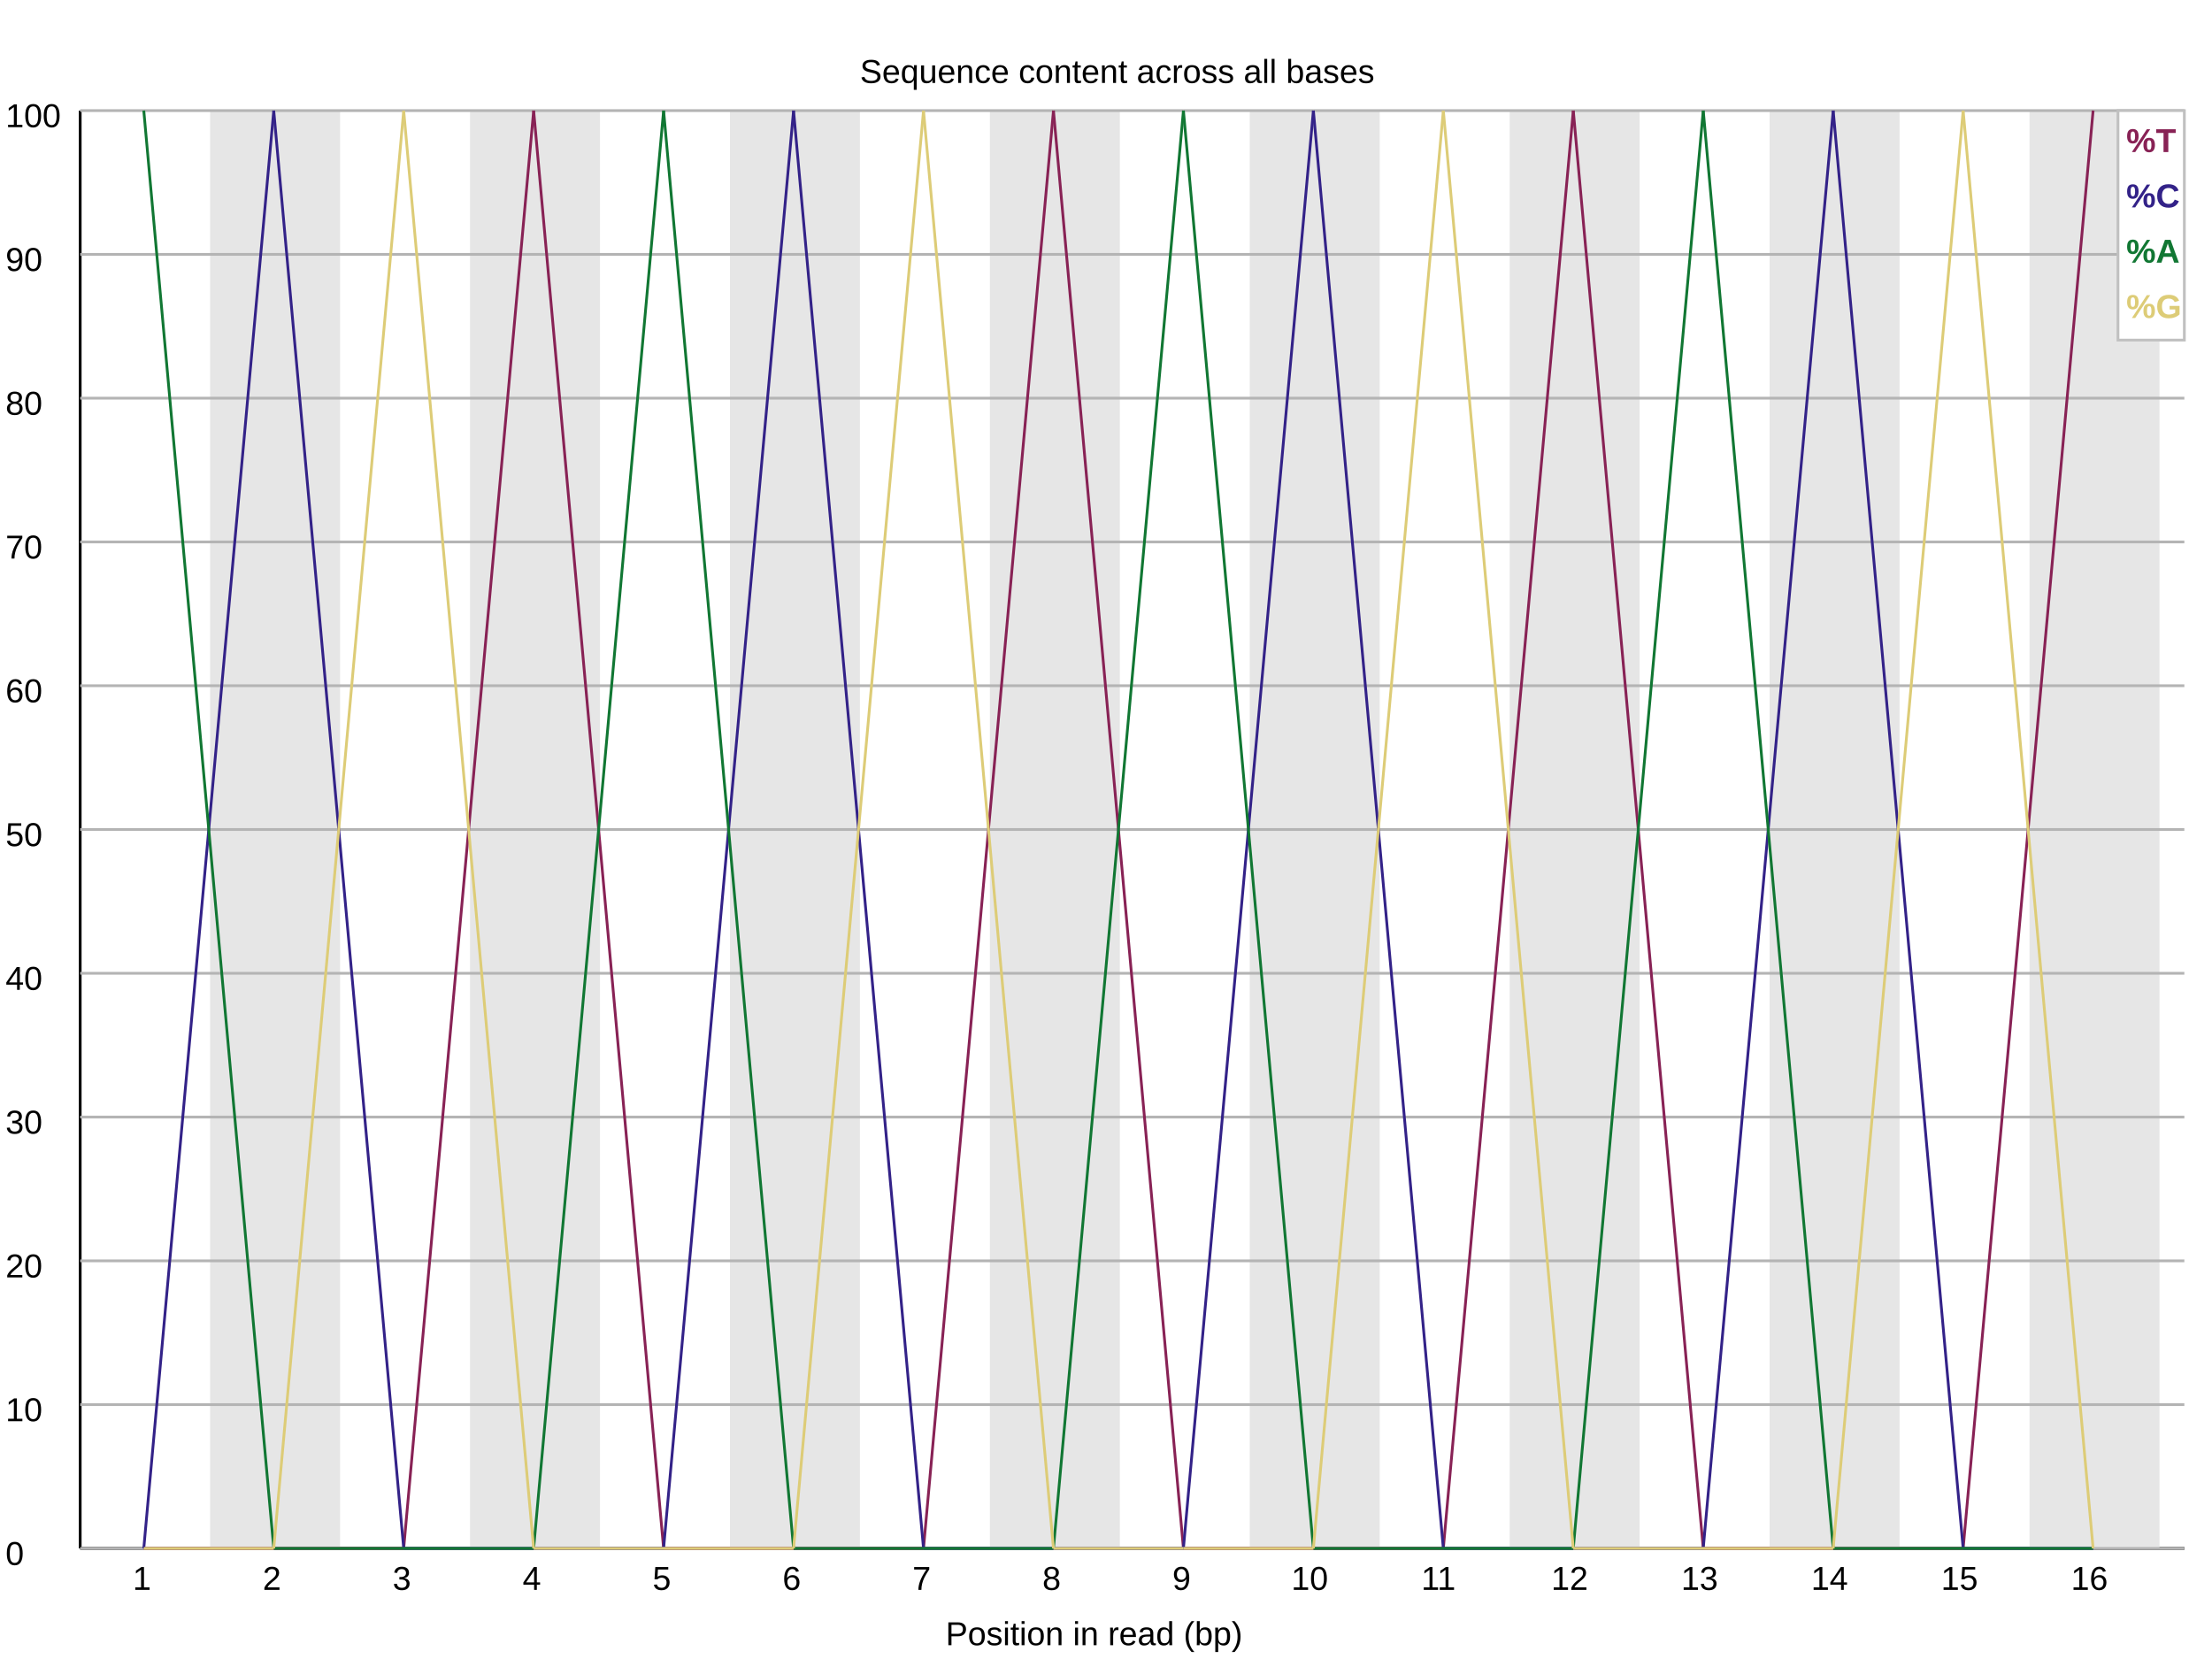
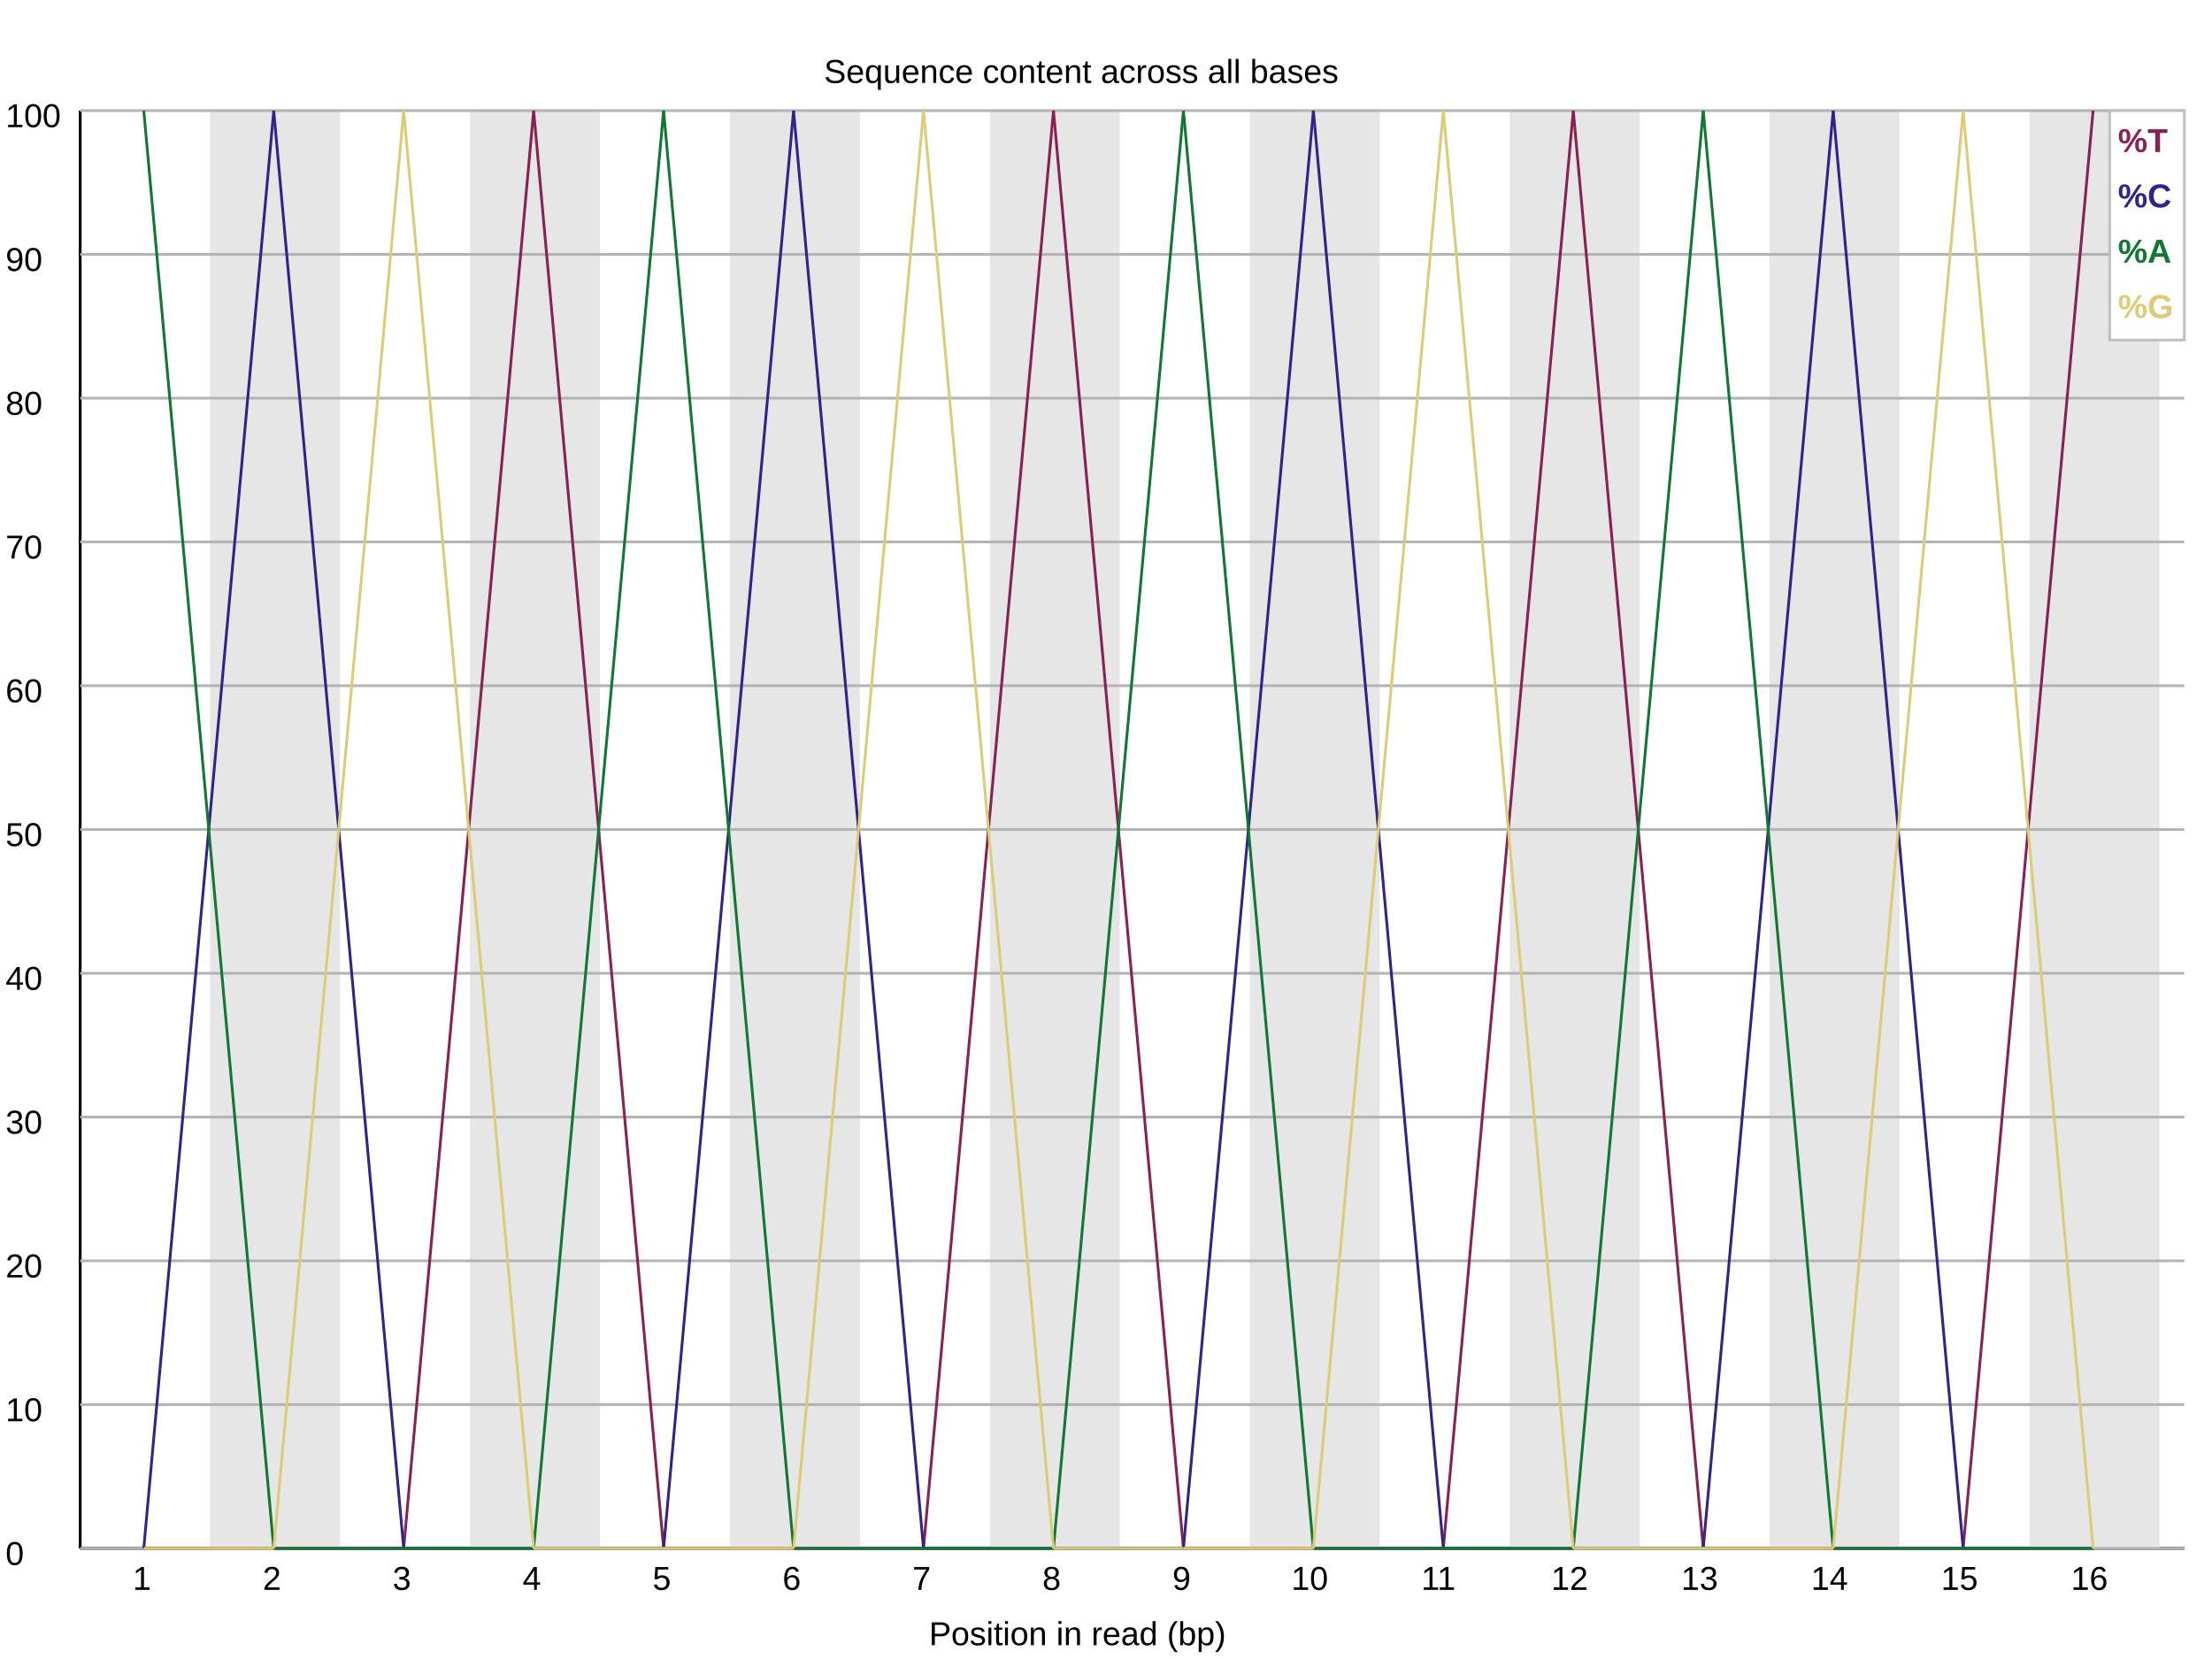
<svg xmlns="http://www.w3.org/2000/svg" width="800" height="600" version="1.1">
  <rect width="800" height="600" x="0" y="0" style="fill:rgb(238,238,238);stroke:none" />
  <rect width="800" height="600" x="0" y="0" style="fill:rgb(255,255,255);stroke:none" />
  <text x="2" y="566" fill="rgb(0,0,0)" font-family="Arial" font-size="12">0</text>
  <text x="2" y="514" fill="rgb(0,0,0)" font-family="Arial" font-size="12">10</text>
  <text x="2" y="462" fill="rgb(0,0,0)" font-family="Arial" font-size="12">20</text>
  <text x="2" y="410" fill="rgb(0,0,0)" font-family="Arial" font-size="12">30</text>
  <text x="2" y="358" fill="rgb(0,0,0)" font-family="Arial" font-size="12">40</text>
  <text x="2" y="306" fill="rgb(0,0,0)" font-family="Arial" font-size="12">50</text>
  <text x="2" y="254" fill="rgb(0,0,0)" font-family="Arial" font-size="12">60</text>
  <text x="2" y="202" fill="rgb(0,0,0)" font-family="Arial" font-size="12">70</text>
  <text x="2" y="150" fill="rgb(0,0,0)" font-family="Arial" font-size="12">80</text>
  <text x="2" y="98" fill="rgb(0,0,0)" font-family="Arial" font-size="12">90</text>
  <text x="2" y="46" fill="rgb(0,0,0)" font-family="Arial" font-size="12">100</text>
-   <text x="311" y="30" fill="rgb(0,0,0)" font-family="Arial" font-size="12">Sequence content across all bases</text>
+   <text x="298" y="30" fill="rgb(0,0,0)" font-family="Arial" font-size="12">Sequence content across all bases</text>
  <line x1="29" y1="560" x2="790" y2="560" stroke="rgb(0,0,0)" stroke-width="1" />
  <line x1="29" y1="560" x2="29" y2="40" stroke="rgb(0,0,0)" stroke-width="1" />
-   <text x="342" y="595" fill="rgb(0,0,0)" font-family="Arial" font-size="12">Position in read (bp)</text>
+   <text x="336" y="595" fill="rgb(0,0,0)" font-family="Arial" font-size="12">Position in read (bp)</text>
  <text x="48" y="575" fill="rgb(0,0,0)" font-family="Arial" font-size="12">1</text>
  <rect width="47" height="520" x="76" y="40" style="fill:rgb(230,230,230);stroke:none" />
  <text x="95" y="575" fill="rgb(0,0,0)" font-family="Arial" font-size="12">2</text>
  <text x="142" y="575" fill="rgb(0,0,0)" font-family="Arial" font-size="12">3</text>
  <rect width="47" height="520" x="170" y="40" style="fill:rgb(230,230,230);stroke:none" />
  <text x="189" y="575" fill="rgb(0,0,0)" font-family="Arial" font-size="12">4</text>
  <text x="236" y="575" fill="rgb(0,0,0)" font-family="Arial" font-size="12">5</text>
  <rect width="47" height="520" x="264" y="40" style="fill:rgb(230,230,230);stroke:none" />
  <text x="283" y="575" fill="rgb(0,0,0)" font-family="Arial" font-size="12">6</text>
  <text x="330" y="575" fill="rgb(0,0,0)" font-family="Arial" font-size="12">7</text>
  <rect width="47" height="520" x="358" y="40" style="fill:rgb(230,230,230);stroke:none" />
  <text x="377" y="575" fill="rgb(0,0,0)" font-family="Arial" font-size="12">8</text>
  <text x="424" y="575" fill="rgb(0,0,0)" font-family="Arial" font-size="12">9</text>
  <rect width="47" height="520" x="452" y="40" style="fill:rgb(230,230,230);stroke:none" />
  <text x="467" y="575" fill="rgb(0,0,0)" font-family="Arial" font-size="12">10</text>
  <text x="514" y="575" fill="rgb(0,0,0)" font-family="Arial" font-size="12">11</text>
  <rect width="47" height="520" x="546" y="40" style="fill:rgb(230,230,230);stroke:none" />
  <text x="561" y="575" fill="rgb(0,0,0)" font-family="Arial" font-size="12">12</text>
  <text x="608" y="575" fill="rgb(0,0,0)" font-family="Arial" font-size="12">13</text>
  <rect width="47" height="520" x="640" y="40" style="fill:rgb(230,230,230);stroke:none" />
  <text x="655" y="575" fill="rgb(0,0,0)" font-family="Arial" font-size="12">14</text>
  <text x="702" y="575" fill="rgb(0,0,0)" font-family="Arial" font-size="12">15</text>
  <rect width="47" height="520" x="734" y="40" style="fill:rgb(230,230,230);stroke:none" />
  <text x="749" y="575" fill="rgb(0,0,0)" font-family="Arial" font-size="12">16</text>
  <line x1="29" y1="560" x2="790" y2="560" stroke="rgb(180,180,180)" stroke-width="1" />
  <line x1="29" y1="508" x2="790" y2="508" stroke="rgb(180,180,180)" stroke-width="1" />
  <line x1="29" y1="456" x2="790" y2="456" stroke="rgb(180,180,180)" stroke-width="1" />
  <line x1="29" y1="404" x2="790" y2="404" stroke="rgb(180,180,180)" stroke-width="1" />
  <line x1="29" y1="352" x2="790" y2="352" stroke="rgb(180,180,180)" stroke-width="1" />
  <line x1="29" y1="300" x2="790" y2="300" stroke="rgb(180,180,180)" stroke-width="1" />
  <line x1="29" y1="248" x2="790" y2="248" stroke="rgb(180,180,180)" stroke-width="1" />
  <line x1="29" y1="196" x2="790" y2="196" stroke="rgb(180,180,180)" stroke-width="1" />
  <line x1="29" y1="144" x2="790" y2="144" stroke="rgb(180,180,180)" stroke-width="1" />
  <line x1="29" y1="92" x2="790" y2="92" stroke="rgb(180,180,180)" stroke-width="1" />
  <line x1="29" y1="40" x2="790" y2="40" stroke="rgb(180,180,180)" stroke-width="1" />
  <line x1="52" y1="560" x2="99" y2="560" stroke="rgb(136,34,85)" stroke-width="1" />
  <line x1="99" y1="560" x2="146" y2="560" stroke="rgb(136,34,85)" stroke-width="1" />
  <line x1="146" y1="560" x2="193" y2="40" stroke="rgb(136,34,85)" stroke-width="1" />
  <line x1="193" y1="40" x2="240" y2="560" stroke="rgb(136,34,85)" stroke-width="1" />
  <line x1="240" y1="560" x2="287" y2="560" stroke="rgb(136,34,85)" stroke-width="1" />
  <line x1="287" y1="560" x2="334" y2="560" stroke="rgb(136,34,85)" stroke-width="1" />
  <line x1="334" y1="560" x2="381" y2="40" stroke="rgb(136,34,85)" stroke-width="1" />
  <line x1="381" y1="40" x2="428" y2="560" stroke="rgb(136,34,85)" stroke-width="1" />
  <line x1="428" y1="560" x2="475" y2="560" stroke="rgb(136,34,85)" stroke-width="1" />
  <line x1="475" y1="560" x2="522" y2="560" stroke="rgb(136,34,85)" stroke-width="1" />
  <line x1="522" y1="560" x2="569" y2="40" stroke="rgb(136,34,85)" stroke-width="1" />
  <line x1="569" y1="40" x2="616" y2="560" stroke="rgb(136,34,85)" stroke-width="1" />
  <line x1="616" y1="560" x2="663" y2="560" stroke="rgb(136,34,85)" stroke-width="1" />
  <line x1="663" y1="560" x2="710" y2="560" stroke="rgb(136,34,85)" stroke-width="1" />
  <line x1="710" y1="560" x2="757" y2="40" stroke="rgb(136,34,85)" stroke-width="1" />
  <line x1="52" y1="560" x2="99" y2="40" stroke="rgb(51,34,136)" stroke-width="1" />
  <line x1="99" y1="40" x2="146" y2="560" stroke="rgb(51,34,136)" stroke-width="1" />
  <line x1="146" y1="560" x2="193" y2="560" stroke="rgb(51,34,136)" stroke-width="1" />
  <line x1="193" y1="560" x2="240" y2="560" stroke="rgb(51,34,136)" stroke-width="1" />
  <line x1="240" y1="560" x2="287" y2="40" stroke="rgb(51,34,136)" stroke-width="1" />
  <line x1="287" y1="40" x2="334" y2="560" stroke="rgb(51,34,136)" stroke-width="1" />
  <line x1="334" y1="560" x2="381" y2="560" stroke="rgb(51,34,136)" stroke-width="1" />
  <line x1="381" y1="560" x2="428" y2="560" stroke="rgb(51,34,136)" stroke-width="1" />
  <line x1="428" y1="560" x2="475" y2="40" stroke="rgb(51,34,136)" stroke-width="1" />
  <line x1="475" y1="40" x2="522" y2="560" stroke="rgb(51,34,136)" stroke-width="1" />
  <line x1="522" y1="560" x2="569" y2="560" stroke="rgb(51,34,136)" stroke-width="1" />
  <line x1="569" y1="560" x2="616" y2="560" stroke="rgb(51,34,136)" stroke-width="1" />
  <line x1="616" y1="560" x2="663" y2="40" stroke="rgb(51,34,136)" stroke-width="1" />
  <line x1="663" y1="40" x2="710" y2="560" stroke="rgb(51,34,136)" stroke-width="1" />
  <line x1="710" y1="560" x2="757" y2="560" stroke="rgb(51,34,136)" stroke-width="1" />
  <line x1="52" y1="40" x2="99" y2="560" stroke="rgb(17,119,51)" stroke-width="1" />
  <line x1="99" y1="560" x2="146" y2="560" stroke="rgb(17,119,51)" stroke-width="1" />
  <line x1="146" y1="560" x2="193" y2="560" stroke="rgb(17,119,51)" stroke-width="1" />
  <line x1="193" y1="560" x2="240" y2="40" stroke="rgb(17,119,51)" stroke-width="1" />
  <line x1="240" y1="40" x2="287" y2="560" stroke="rgb(17,119,51)" stroke-width="1" />
  <line x1="287" y1="560" x2="334" y2="560" stroke="rgb(17,119,51)" stroke-width="1" />
  <line x1="334" y1="560" x2="381" y2="560" stroke="rgb(17,119,51)" stroke-width="1" />
  <line x1="381" y1="560" x2="428" y2="40" stroke="rgb(17,119,51)" stroke-width="1" />
  <line x1="428" y1="40" x2="475" y2="560" stroke="rgb(17,119,51)" stroke-width="1" />
  <line x1="475" y1="560" x2="522" y2="560" stroke="rgb(17,119,51)" stroke-width="1" />
  <line x1="522" y1="560" x2="569" y2="560" stroke="rgb(17,119,51)" stroke-width="1" />
  <line x1="569" y1="560" x2="616" y2="40" stroke="rgb(17,119,51)" stroke-width="1" />
  <line x1="616" y1="40" x2="663" y2="560" stroke="rgb(17,119,51)" stroke-width="1" />
  <line x1="663" y1="560" x2="710" y2="560" stroke="rgb(17,119,51)" stroke-width="1" />
  <line x1="710" y1="560" x2="757" y2="560" stroke="rgb(17,119,51)" stroke-width="1" />
  <line x1="52" y1="560" x2="99" y2="560" stroke="rgb(221,204,119)" stroke-width="1" />
  <line x1="99" y1="560" x2="146" y2="40" stroke="rgb(221,204,119)" stroke-width="1" />
  <line x1="146" y1="40" x2="193" y2="560" stroke="rgb(221,204,119)" stroke-width="1" />
  <line x1="193" y1="560" x2="240" y2="560" stroke="rgb(221,204,119)" stroke-width="1" />
  <line x1="240" y1="560" x2="287" y2="560" stroke="rgb(221,204,119)" stroke-width="1" />
  <line x1="287" y1="560" x2="334" y2="40" stroke="rgb(221,204,119)" stroke-width="1" />
  <line x1="334" y1="40" x2="381" y2="560" stroke="rgb(221,204,119)" stroke-width="1" />
  <line x1="381" y1="560" x2="428" y2="560" stroke="rgb(221,204,119)" stroke-width="1" />
  <line x1="428" y1="560" x2="475" y2="560" stroke="rgb(221,204,119)" stroke-width="1" />
  <line x1="475" y1="560" x2="522" y2="40" stroke="rgb(221,204,119)" stroke-width="1" />
  <line x1="522" y1="40" x2="569" y2="560" stroke="rgb(221,204,119)" stroke-width="1" />
  <line x1="569" y1="560" x2="616" y2="560" stroke="rgb(221,204,119)" stroke-width="1" />
  <line x1="616" y1="560" x2="663" y2="560" stroke="rgb(221,204,119)" stroke-width="1" />
  <line x1="663" y1="560" x2="710" y2="40" stroke="rgb(221,204,119)" stroke-width="1" />
  <line x1="710" y1="40" x2="757" y2="560" stroke="rgb(221,204,119)" stroke-width="1" />
-   <rect width="24" height="83" x="766" y="40" style="fill:rgb(255,255,255);stroke:none" />
-   <rect width="24" height="83" x="766" y="40" rx="0" ry="0" style="fill:none;stroke-width:1;stroke:rgb(192,192,192)" />
-   <text x="769" y="55" fill="rgb(136,34,85)" font-family="Arial" font-size="12" font-weight="bold">%T</text>
-   <text x="769" y="75" fill="rgb(51,34,136)" font-family="Arial" font-size="12" font-weight="bold">%C</text>
-   <text x="769" y="95" fill="rgb(17,119,51)" font-family="Arial" font-size="12" font-weight="bold">%A</text>
-   <text x="769" y="115" fill="rgb(221,204,119)" font-family="Arial" font-size="12" font-weight="bold">%G</text>
+   <rect width="27" height="83" x="763" y="40" style="fill:rgb(255,255,255);stroke:none" />
+   <rect width="27" height="83" x="763" y="40" rx="0" ry="0" style="fill:none;stroke-width:1;stroke:rgb(192,192,192)" />
+   <text x="766" y="55" fill="rgb(136,34,85)" font-family="Arial" font-size="12" font-weight="bold">%T</text>
+   <text x="766" y="75" fill="rgb(51,34,136)" font-family="Arial" font-size="12" font-weight="bold">%C</text>
+   <text x="766" y="95" fill="rgb(17,119,51)" font-family="Arial" font-size="12" font-weight="bold">%A</text>
+   <text x="766" y="115" fill="rgb(221,204,119)" font-family="Arial" font-size="12" font-weight="bold">%G</text>
</svg>
